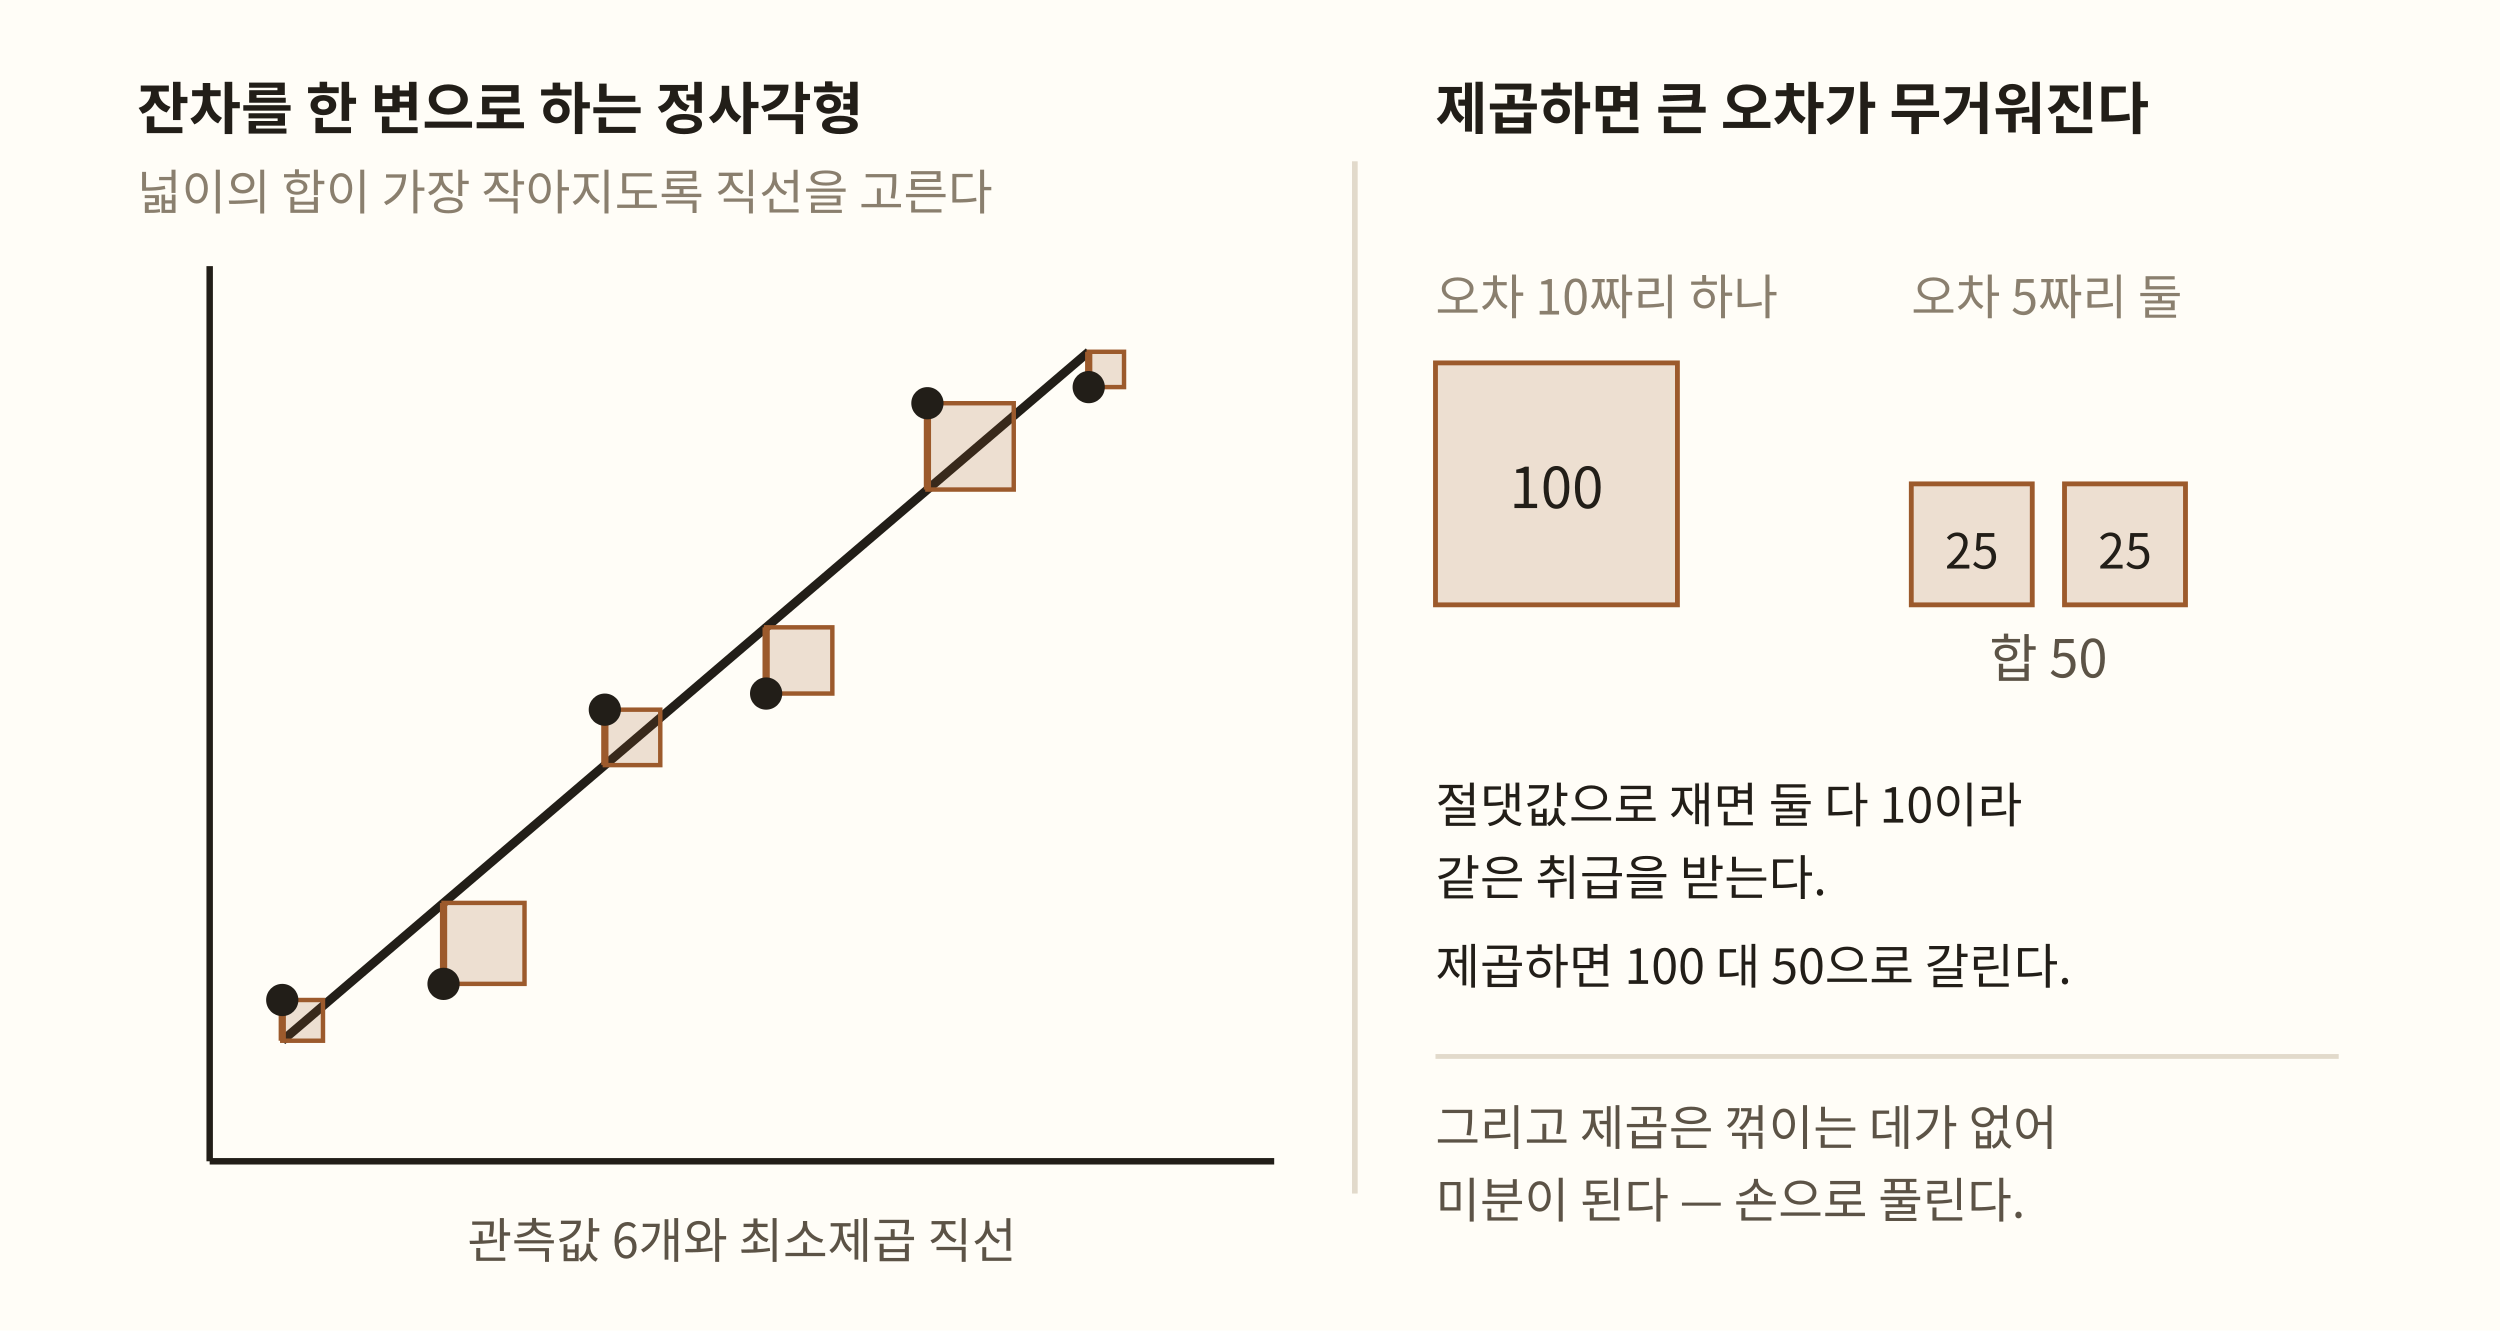
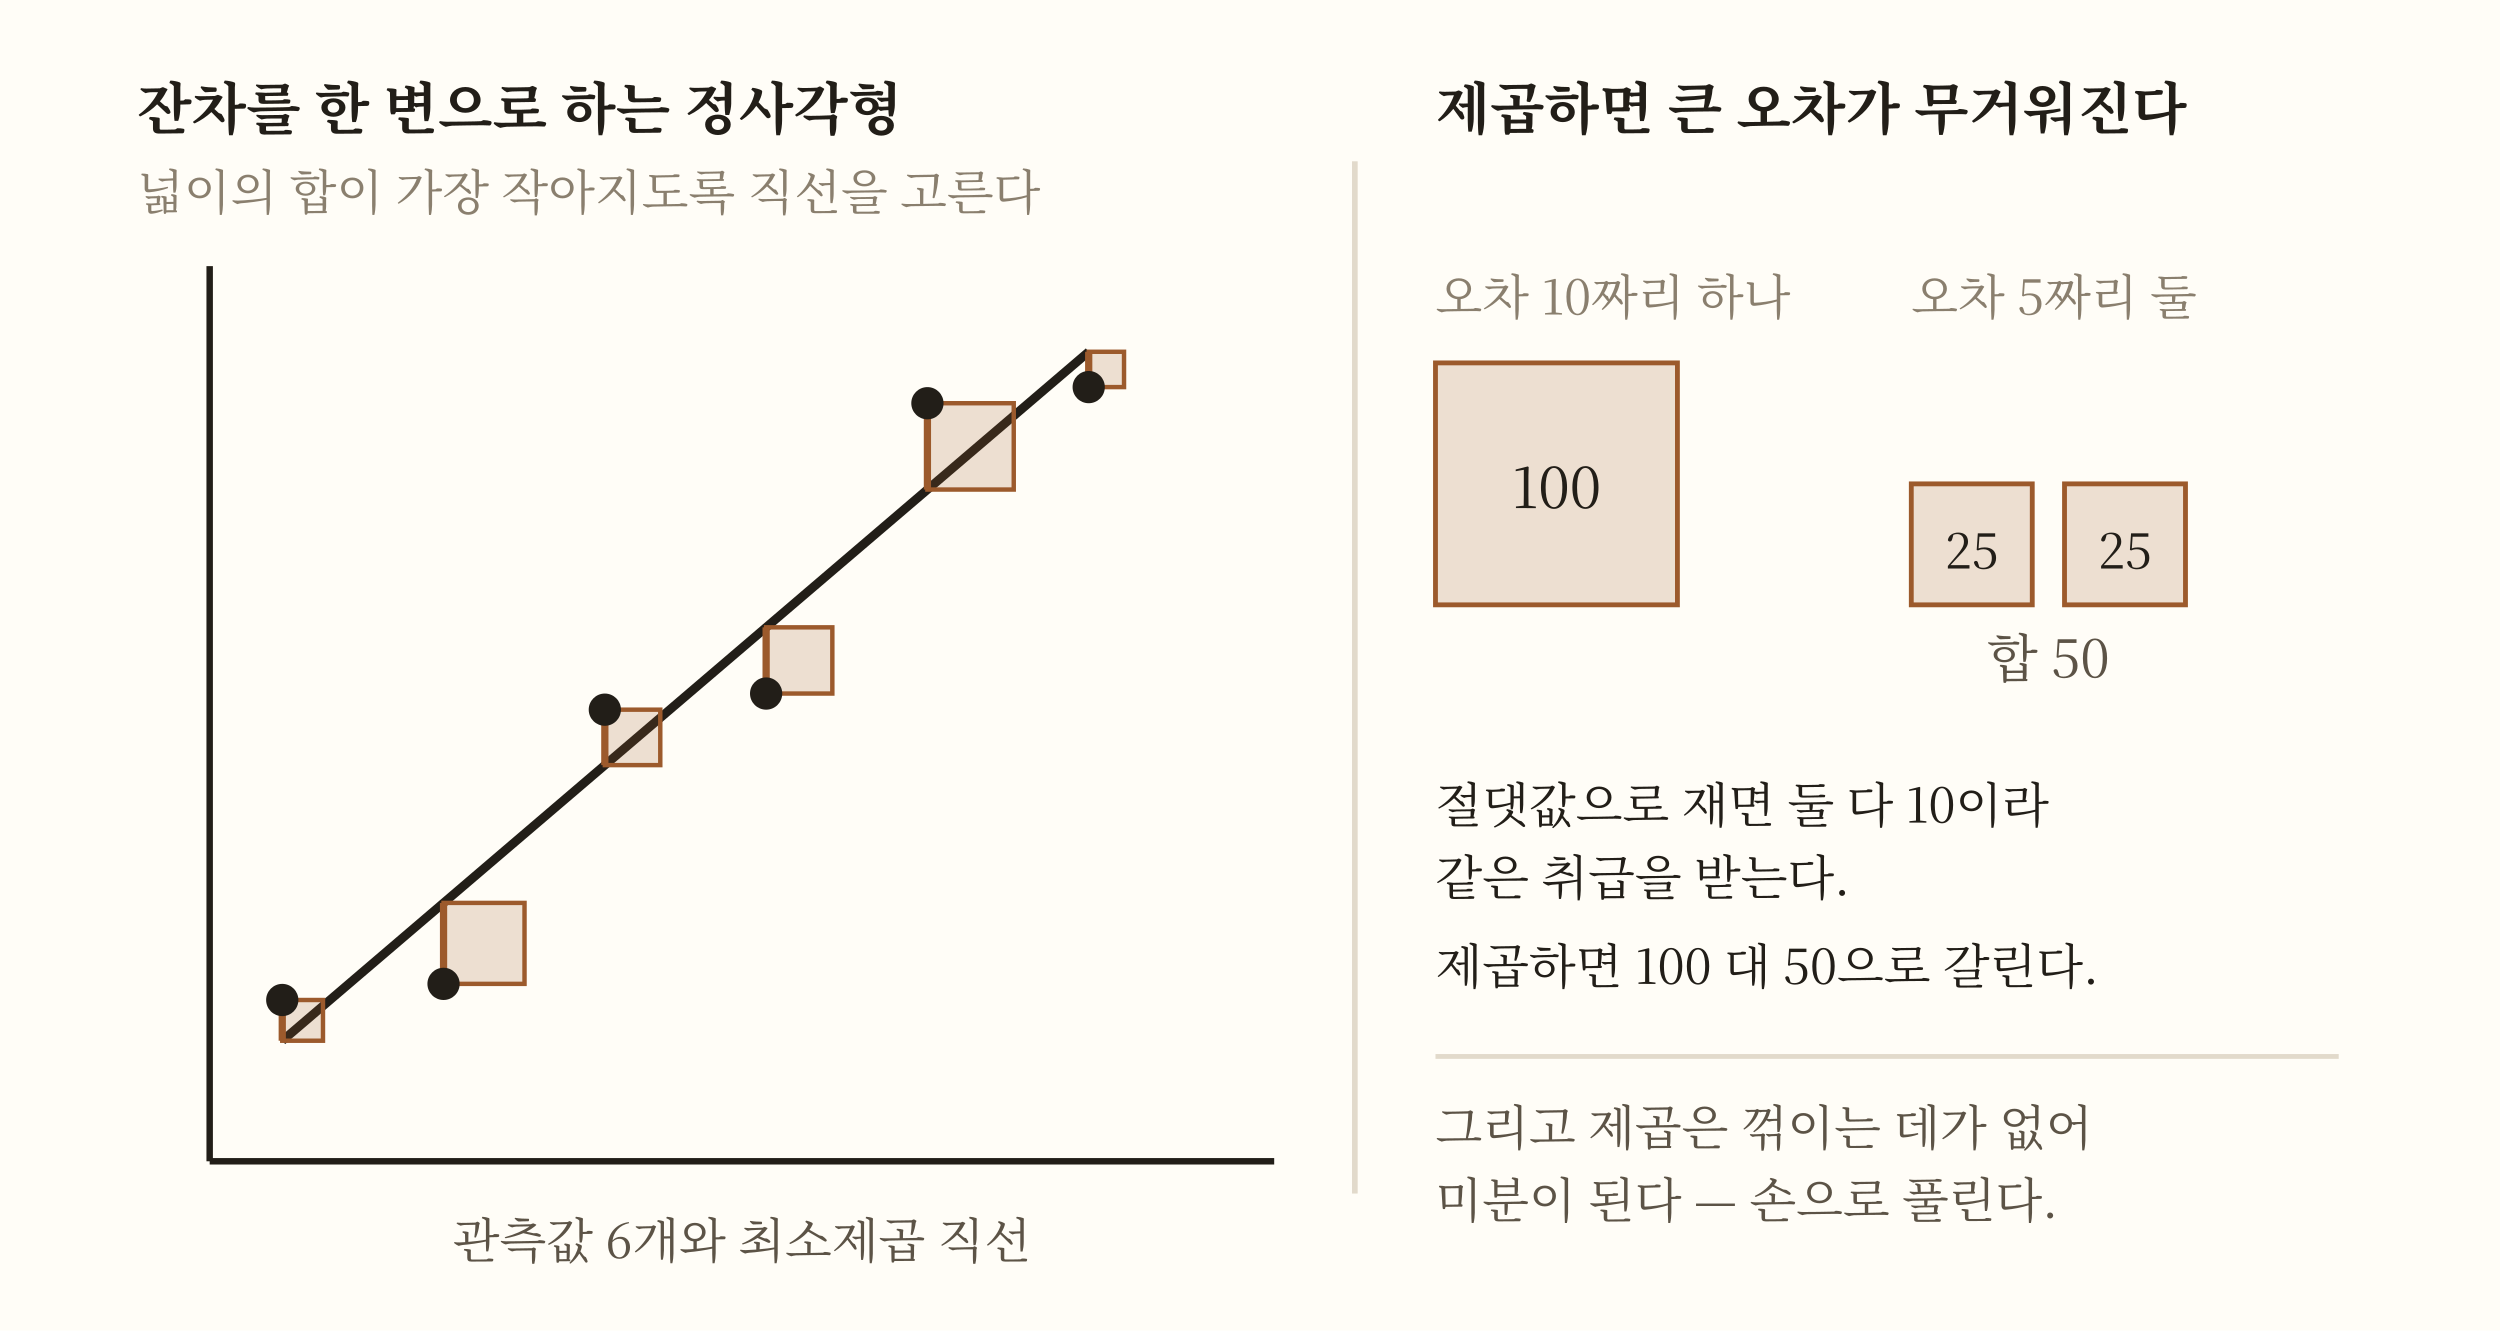
<svg xmlns="http://www.w3.org/2000/svg" viewBox="0 0 620 330" role="img" aria-label="관측점과 직선 사이의 잔차를 한 변으로 하는 정사각형들, 그 넓이의 합이 가장 작아지는 직선">
  <style>text{font-variant-numeric:lining-nums;font-feature-settings:"lnum" 1;}</style>
  <rect width="620" height="330" fill="#FFFDF7" />
-   <text x="34" y="32" font-family="Pretendard, 'Malgun Gothic', 'Noto Sans KR', 'Noto Sans CJK KR', NanumGothic, 'Apple SD Gothic Neo', sans-serif" font-size="14" font-weight="600" fill="#221E18">잔차를 한 변으로 하는 정사각형</text>
-   <text x="34" y="52" font-family="Pretendard, 'Malgun Gothic', 'Noto Sans KR', 'Noto Sans CJK KR', NanumGothic, 'Apple SD Gothic Neo', sans-serif" font-size="12" fill="#8A7F6E">넓이의 합이 가장 작아지도록 직선을 고른다</text>
+   <text x="34" y="32" font-family="EB Garamond, Georgia, 'Noto Serif KR', 'Noto Serif CJK KR', NanumMyeongjo, Batang, AppleMyungjo, serif" font-size="14" font-weight="600" fill="#221E18">잔차를 한 변으로 하는 정사각형</text>
+   <text x="34" y="52" font-family="EB Garamond, Georgia, 'Noto Serif KR', 'Noto Serif CJK KR', NanumMyeongjo, Batang, AppleMyungjo, serif" font-size="12" fill="#8A7F6E">넓이의 합이 가장 작아지도록 직선을 고른다</text>
  <line x1="52" y1="288" x2="316" y2="288" stroke="#221E18" stroke-width="1.6" />
  <line x1="52" y1="288" x2="52" y2="66" stroke="#221E18" stroke-width="1.6" />
  <line x1="70" y1="258.10" x2="270" y2="87.24" stroke="#221E18" stroke-width="2.2" />
  <g fill="#9C5A2C" fill-opacity="0.18" stroke="#9C5A2C" stroke-width="1.1">
    <rect x="70" y="248.00" width="10.10" height="10.10" />
    <rect x="110" y="223.92" width="20.08" height="20.08" />
    <rect x="150" y="176.00" width="13.75" height="13.75" />
    <rect x="190" y="155.58" width="16.42" height="16.42" />
    <rect x="230" y="100.00" width="21.41" height="21.41" />
    <rect x="270" y="87.24" width="8.76" height="8.76" />
  </g>
  <g stroke="#9C5A2C" stroke-width="1.8">
    <line x1="70" y1="248.00" x2="70" y2="258.10" />
    <line x1="110" y1="244.00" x2="110" y2="223.92" />
    <line x1="150" y1="176.00" x2="150" y2="189.75" />
    <line x1="190" y1="172.00" x2="190" y2="155.58" />
    <line x1="230" y1="100.00" x2="230" y2="121.41" />
    <line x1="270" y1="96.00" x2="270" y2="87.24" />
  </g>
  <g fill="#221E18">
    <circle cx="70" cy="248.00" r="4" />
    <circle cx="110" cy="244.00" r="4" />
    <circle cx="150" cy="176.00" r="4" />
    <circle cx="190" cy="172.00" r="4" />
    <circle cx="230" cy="100.00" r="4" />
    <circle cx="270" cy="96.00" r="4" />
  </g>
-   <text x="184" y="312" text-anchor="middle" font-family="Pretendard, 'Malgun Gothic', 'Noto Sans KR', 'Noto Sans CJK KR', NanumGothic, 'Apple SD Gothic Neo', sans-serif" font-size="12" fill="#5C5346">관측값 6개와 최소제곱 직선</text>
+   <text x="184" y="312" text-anchor="middle" font-family="EB Garamond, Georgia, 'Noto Serif KR', 'Noto Serif CJK KR', NanumMyeongjo, Batang, AppleMyungjo, serif" font-size="12" fill="#5C5346">관측값 6개와 최소제곱 직선</text>
  <line x1="336" y1="40" x2="336" y2="296" stroke="#E2DACB" stroke-width="1.4" />
-   <text x="356" y="32" font-family="Pretendard, 'Malgun Gothic', 'Noto Sans KR', 'Noto Sans CJK KR', NanumGothic, 'Apple SD Gothic Neo', sans-serif" font-size="14" font-weight="600" fill="#221E18">제곱하면 큰 오차가 무거워진다</text>
-   <text x="356" y="78" font-family="Pretendard, 'Malgun Gothic', 'Noto Sans KR', 'Noto Sans CJK KR', NanumGothic, 'Apple SD Gothic Neo', sans-serif" font-size="12" fill="#8A7F6E">오차 10짜리 하나</text>
+   <text x="356" y="32" font-family="EB Garamond, Georgia, 'Noto Serif KR', 'Noto Serif CJK KR', NanumMyeongjo, Batang, AppleMyungjo, serif" font-size="14" font-weight="600" fill="#221E18">제곱하면 큰 오차가 무거워진다</text>
+   <text x="356" y="78" font-family="EB Garamond, Georgia, 'Noto Serif KR', 'Noto Serif CJK KR', NanumMyeongjo, Batang, AppleMyungjo, serif" font-size="12" fill="#8A7F6E">오차 10짜리 하나</text>
  <rect x="356" y="90" width="60" height="60" fill="#9C5A2C" fill-opacity="0.18" stroke="#9C5A2C" stroke-width="1.2" />
-   <text x="386" y="126" text-anchor="middle" font-family="Pretendard, 'Malgun Gothic', 'Noto Sans KR', 'Noto Sans CJK KR', NanumGothic, 'Apple SD Gothic Neo', sans-serif" font-size="14" fill="#221E18">100</text>
-   <text x="474" y="78" font-family="Pretendard, 'Malgun Gothic', 'Noto Sans KR', 'Noto Sans CJK KR', NanumGothic, 'Apple SD Gothic Neo', sans-serif" font-size="12" fill="#8A7F6E">오차 5짜리 둘</text>
+   <text x="386" y="126" text-anchor="middle" font-family="EB Garamond, Georgia, 'Noto Serif KR', 'Noto Serif CJK KR', NanumMyeongjo, Batang, AppleMyungjo, serif" font-size="14" fill="#221E18">100</text>
+   <text x="474" y="78" font-family="EB Garamond, Georgia, 'Noto Serif KR', 'Noto Serif CJK KR', NanumMyeongjo, Batang, AppleMyungjo, serif" font-size="12" fill="#8A7F6E">오차 5짜리 둘</text>
  <rect x="474" y="120" width="30" height="30" fill="#9C5A2C" fill-opacity="0.18" stroke="#9C5A2C" stroke-width="1.2" />
  <rect x="512" y="120" width="30" height="30" fill="#9C5A2C" fill-opacity="0.18" stroke="#9C5A2C" stroke-width="1.2" />
-   <text x="489" y="141" text-anchor="middle" font-family="Pretendard, 'Malgun Gothic', 'Noto Sans KR', 'Noto Sans CJK KR', NanumGothic, 'Apple SD Gothic Neo', sans-serif" font-size="12" fill="#221E18">25</text>
-   <text x="527" y="141" text-anchor="middle" font-family="Pretendard, 'Malgun Gothic', 'Noto Sans KR', 'Noto Sans CJK KR', NanumGothic, 'Apple SD Gothic Neo', sans-serif" font-size="12" fill="#221E18">25</text>
-   <text x="508" y="168" text-anchor="middle" font-family="Pretendard, 'Malgun Gothic', 'Noto Sans KR', 'Noto Sans CJK KR', NanumGothic, 'Apple SD Gothic Neo', sans-serif" font-size="13" fill="#5C5346">합 50</text>
-   <text x="356" y="204" font-family="Pretendard, 'Malgun Gothic', 'Noto Sans KR', 'Noto Sans CJK KR', NanumGothic, 'Apple SD Gothic Neo', sans-serif" font-size="12" fill="#221E18">절댓값으로 재면 둘 다 10이라</text>
-   <text x="356" y="222" font-family="Pretendard, 'Malgun Gothic', 'Noto Sans KR', 'Noto Sans CJK KR', NanumGothic, 'Apple SD Gothic Neo', sans-serif" font-size="12" fill="#221E18">같은 취급을 받는다.</text>
-   <text x="356" y="244" font-family="Pretendard, 'Malgun Gothic', 'Noto Sans KR', 'Noto Sans CJK KR', NanumGothic, 'Apple SD Gothic Neo', sans-serif" font-size="12" fill="#221E18">제곱하면 100 대 50으로 갈린다.</text>
+   <text x="489" y="141" text-anchor="middle" font-family="EB Garamond, Georgia, 'Noto Serif KR', 'Noto Serif CJK KR', NanumMyeongjo, Batang, AppleMyungjo, serif" font-size="12" fill="#221E18">25</text>
+   <text x="527" y="141" text-anchor="middle" font-family="EB Garamond, Georgia, 'Noto Serif KR', 'Noto Serif CJK KR', NanumMyeongjo, Batang, AppleMyungjo, serif" font-size="12" fill="#221E18">25</text>
+   <text x="508" y="168" text-anchor="middle" font-family="EB Garamond, Georgia, 'Noto Serif KR', 'Noto Serif CJK KR', NanumMyeongjo, Batang, AppleMyungjo, serif" font-size="13" fill="#5C5346">합 50</text>
+   <text x="356" y="204" font-family="EB Garamond, Georgia, 'Noto Serif KR', 'Noto Serif CJK KR', NanumMyeongjo, Batang, AppleMyungjo, serif" font-size="12" fill="#221E18">절댓값으로 재면 둘 다 10이라</text>
+   <text x="356" y="222" font-family="EB Garamond, Georgia, 'Noto Serif KR', 'Noto Serif CJK KR', NanumMyeongjo, Batang, AppleMyungjo, serif" font-size="12" fill="#221E18">같은 취급을 받는다.</text>
+   <text x="356" y="244" font-family="EB Garamond, Georgia, 'Noto Serif KR', 'Noto Serif CJK KR', NanumMyeongjo, Batang, AppleMyungjo, serif" font-size="12" fill="#221E18">제곱하면 100 대 50으로 갈린다.</text>
  <line x1="356" y1="262" x2="580" y2="262" stroke="#E2DACB" stroke-width="1.2" />
-   <text x="356" y="284" font-family="Pretendard, 'Malgun Gothic', 'Noto Sans KR', 'Noto Sans CJK KR', NanumGothic, 'Apple SD Gothic Neo', sans-serif" font-size="12" fill="#5C5346">그리고 제곱은 꺾이는 데가 없어</text>
-   <text x="356" y="302" font-family="Pretendard, 'Malgun Gothic', 'Noto Sans KR', 'Noto Sans CJK KR', NanumGothic, 'Apple SD Gothic Neo', sans-serif" font-size="12" fill="#5C5346">미분이 된다 — 손으로 풀린다.</text>
+   <text x="356" y="284" font-family="EB Garamond, Georgia, 'Noto Serif KR', 'Noto Serif CJK KR', NanumMyeongjo, Batang, AppleMyungjo, serif" font-size="12" fill="#5C5346">그리고 제곱은 꺾이는 데가 없어</text>
+   <text x="356" y="302" font-family="EB Garamond, Georgia, 'Noto Serif KR', 'Noto Serif CJK KR', NanumMyeongjo, Batang, AppleMyungjo, serif" font-size="12" fill="#5C5346">미분이 된다 — 손으로 풀린다.</text>
</svg>
